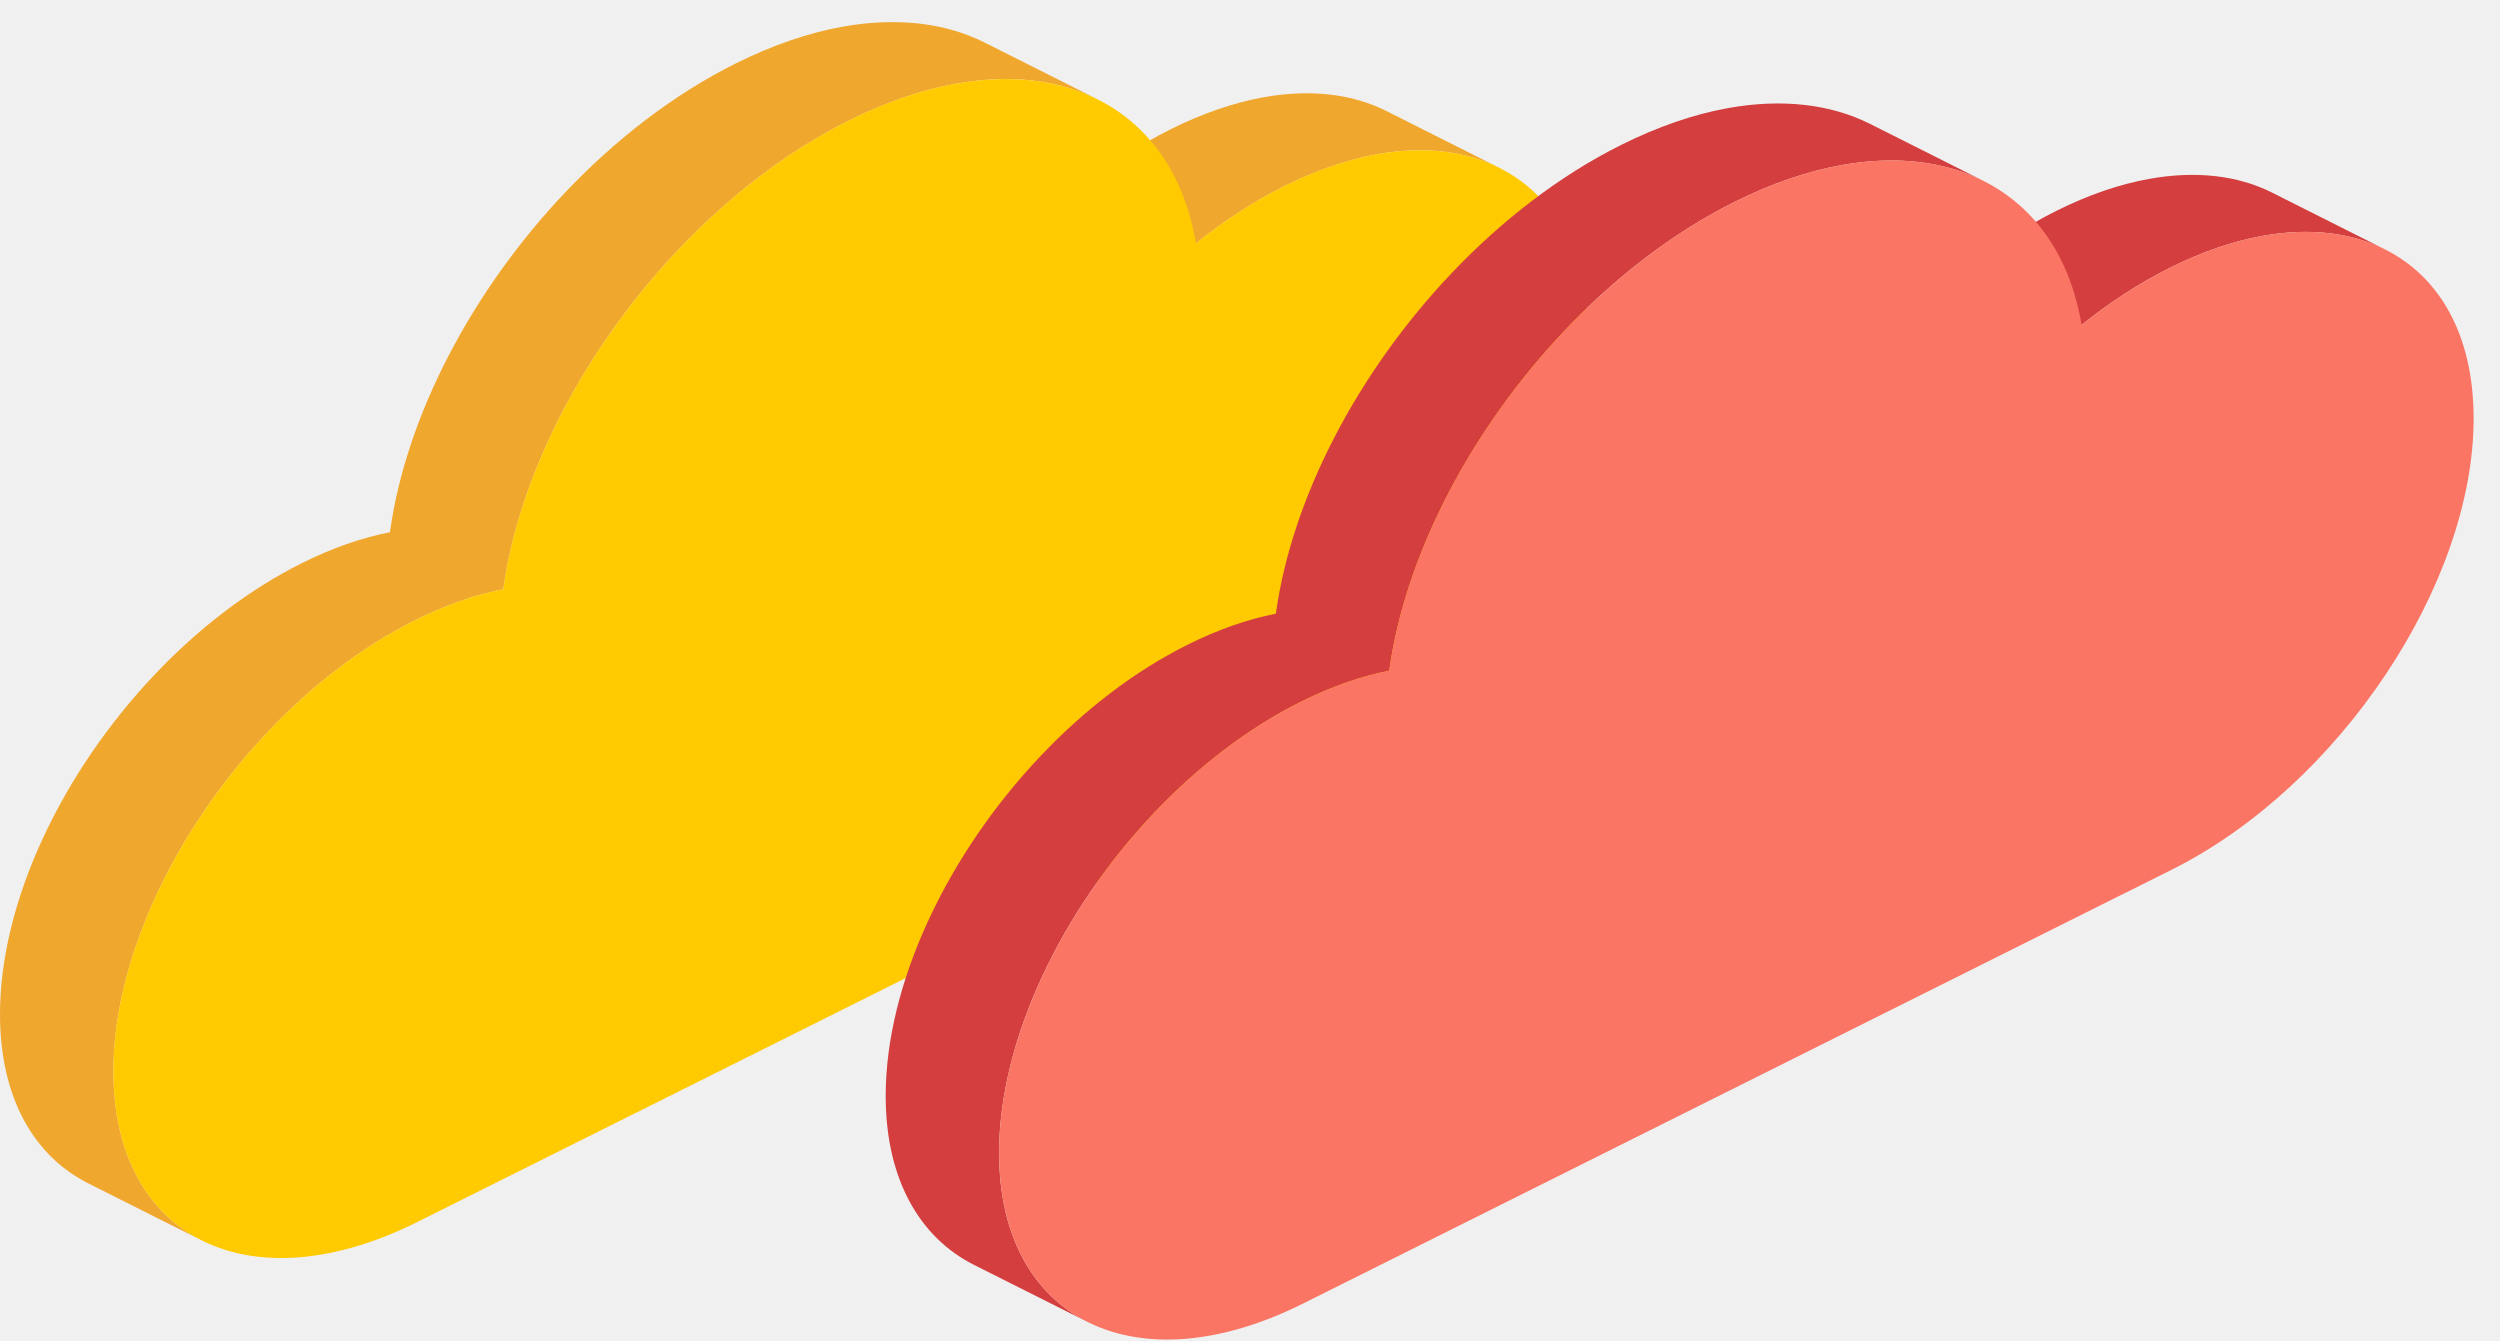
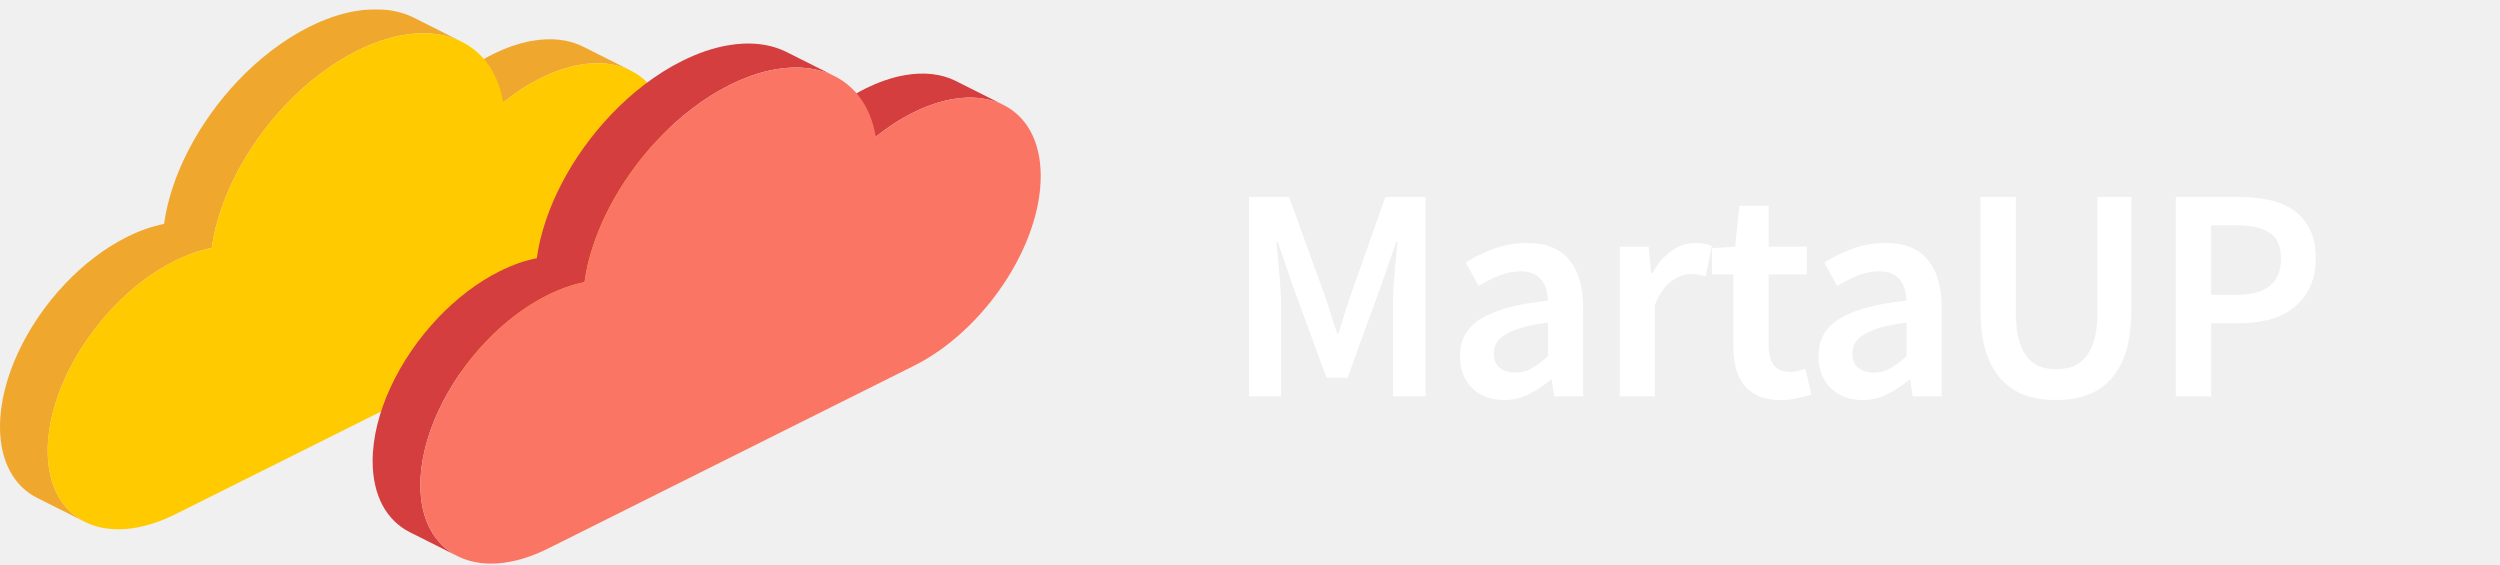
- <svg xmlns="http://www.w3.org/2000/svg" width="69" height="37" viewBox="0 0 69 37" fill="none">
-   <path fill-rule="evenodd" clip-rule="evenodd" d="M38.26 3.062C37.319 2.59 36.156 2.451 34.856 2.688C34.055 2.834 33.2 3.124 32.314 3.565C31.463 3.991 30.648 4.524 29.877 5.142L33.008 6.716C33.779 6.097 34.594 5.564 35.444 5.139C36.33 4.697 37.184 4.407 37.986 4.261C39.286 4.024 40.449 4.164 41.389 4.636L38.26 3.062Z" fill="#F0A72E" />
-   <mask id="mask0_0_3629" style="mask-type:luminance" maskUnits="userSpaceOnUse" x="0" y="0" width="31" height="35">
-     <path fill-rule="evenodd" clip-rule="evenodd" d="M0 0.609H30.303V34.235H0V0.609Z" fill="white" />
-   </mask>
-   <g mask="url(#mask0_0_3629)">
-     <path fill-rule="evenodd" clip-rule="evenodd" d="M27.173 1.173C26.087 0.627 24.741 0.467 23.238 0.74C22.31 0.909 21.322 1.244 20.296 1.756C18.59 2.609 16.988 3.847 15.598 5.312C13.042 8.007 11.207 11.468 10.762 14.689C9.995 14.839 9.173 15.123 8.329 15.544C6.858 16.279 5.478 17.345 4.281 18.606C1.716 21.306 -0.01 24.897 -0 28.023C0.008 30.302 0.937 31.907 2.437 32.661L5.567 34.235C4.066 33.48 3.137 31.876 3.13 29.596C3.119 26.47 4.846 22.88 7.41 20.18C8.607 18.918 9.987 17.852 11.459 17.117C12.302 16.696 13.125 16.412 13.891 16.262C14.336 13.041 16.172 9.581 18.728 6.885C20.118 5.421 21.719 4.182 23.426 3.329C24.451 2.817 25.439 2.482 26.367 2.313C27.871 2.039 29.215 2.2 30.302 2.746L27.173 1.173Z" fill="#F0A72E" />
+ <svg xmlns="http://www.w3.org/2000/svg" width="164" height="37" viewBox="0 0 164 37" fill="none">
+   <g clip-path="url(#clip0_0_3628)">
+     <path fill-rule="evenodd" clip-rule="evenodd" d="M38.26 3.062C37.319 2.59 36.156 2.451 34.856 2.688C34.055 2.834 33.2 3.124 32.314 3.565C31.463 3.991 30.648 4.524 29.877 5.142L33.008 6.716C33.779 6.097 34.594 5.564 35.444 5.139C36.33 4.697 37.184 4.407 37.986 4.261C39.286 4.024 40.449 4.164 41.389 4.636L38.26 3.062Z" fill="#F0A72E" />
+     <mask id="mask0_0_3628" style="mask-type:luminance" maskUnits="userSpaceOnUse" x="0" y="0" width="31" height="35">
+       <path fill-rule="evenodd" clip-rule="evenodd" d="M0 0.609H30.303V34.235H0V0.609Z" fill="white" />
+     </mask>
+     <g mask="url(#mask0_0_3628)">
+       <path fill-rule="evenodd" clip-rule="evenodd" d="M27.173 1.173C26.087 0.627 24.741 0.467 23.238 0.74C22.31 0.909 21.322 1.244 20.296 1.756C18.59 2.609 16.988 3.847 15.598 5.312C13.042 8.007 11.207 11.468 10.762 14.689C9.995 14.839 9.173 15.123 8.329 15.544C6.858 16.279 5.478 17.345 4.281 18.606C1.716 21.306 -0.01 24.897 -0 28.023C0.008 30.302 0.937 31.907 2.437 32.661L5.567 34.235C4.066 33.48 3.137 31.876 3.13 29.596C3.119 26.47 4.846 22.88 7.41 20.18C8.607 18.918 9.987 17.852 11.459 17.117C12.302 16.696 13.125 16.412 13.891 16.262C14.336 13.041 16.172 9.581 18.728 6.885C20.118 5.421 21.719 4.182 23.426 3.329C24.451 2.817 25.439 2.482 26.367 2.313C27.871 2.039 29.215 2.2 30.302 2.746L27.173 1.173Z" fill="#F0A72E" />
+     </g>
+     <path fill-rule="evenodd" clip-rule="evenodd" d="M23.426 3.329C28.267 0.912 32.289 2.445 33.007 6.716C33.779 6.097 34.594 5.564 35.444 5.139C40.058 2.835 43.812 4.686 43.827 9.271C43.842 13.857 40.112 19.446 35.498 21.751L11.513 33.729C6.893 36.037 3.144 34.183 3.129 29.596C3.114 25.01 6.838 19.425 11.458 17.118C12.303 16.696 13.125 16.412 13.891 16.262C14.577 11.29 18.577 5.751 23.426 3.329Z" fill="#FFCA00" />
+     <path fill-rule="evenodd" clip-rule="evenodd" d="M62.705 5.314C61.765 4.842 60.602 4.703 59.302 4.94C58.499 5.086 57.646 5.376 56.759 5.817C55.909 6.242 55.094 6.776 54.322 7.394L57.452 8.968C58.224 8.349 59.039 7.815 59.89 7.391C60.775 6.948 61.629 6.659 62.431 6.513C63.732 6.276 64.894 6.416 65.834 6.888L62.705 5.314Z" fill="#D43E3E" />
+     <path fill-rule="evenodd" clip-rule="evenodd" d="M51.614 3.42C50.528 2.874 49.182 2.713 47.679 2.986C46.751 3.155 45.765 3.49 44.741 4.001C43.04 4.851 41.443 6.086 40.056 7.548C37.498 10.246 35.659 13.713 35.214 16.938C34.44 17.09 33.624 17.371 32.774 17.796C31.305 18.529 29.926 19.596 28.729 20.856C26.165 23.557 24.435 27.149 24.445 30.274C24.453 32.553 25.384 34.156 26.883 34.911L30.013 36.483C28.513 35.73 27.582 34.127 27.575 31.848C27.564 28.722 29.295 25.13 31.858 22.43C33.056 21.169 34.435 20.103 35.903 19.369C36.755 18.945 37.57 18.664 38.343 18.511C38.789 15.286 40.628 11.82 43.186 9.122C44.573 7.659 46.17 6.424 47.871 5.574C48.894 5.063 49.881 4.728 50.809 4.56C52.312 4.286 53.657 4.447 54.744 4.993L51.614 3.42Z" fill="#D43E3E" />
+     <path fill-rule="evenodd" clip-rule="evenodd" d="M47.871 5.574C52.712 3.157 56.735 4.696 57.452 8.968C58.224 8.349 59.038 7.816 59.889 7.391C64.503 5.087 68.257 6.937 68.272 11.523C68.287 16.109 64.557 21.698 59.943 24.002L35.958 35.981C31.345 38.285 27.59 36.434 27.575 31.848C27.56 27.262 31.29 21.673 35.904 19.369C36.755 18.945 37.57 18.664 38.343 18.51C39.029 13.539 43.03 7.992 47.871 5.574Z" fill="#FA7564" />
+     <path d="M81.94 26V12.92H84.56L86.88 19.32C87.026 19.733 87.166 20.16 87.3 20.6C87.433 21.027 87.573 21.453 87.72 21.88H87.8C87.946 21.453 88.08 21.027 88.2 20.6C88.333 20.16 88.473 19.733 88.62 19.32L90.88 12.92H93.52V26H91.38V20.02C91.38 19.713 91.386 19.38 91.4 19.02C91.426 18.66 91.453 18.3 91.48 17.94C91.506 17.567 91.54 17.207 91.58 16.86C91.62 16.5 91.653 16.167 91.68 15.86H91.6L90.54 18.9L88.4 24.78H87.02L84.86 18.9L83.82 15.86H83.74C83.766 16.167 83.793 16.5 83.82 16.86C83.86 17.207 83.893 17.567 83.92 17.94C83.96 18.3 83.986 18.66 84 19.02C84.026 19.38 84.04 19.713 84.04 20.02V26H81.94ZM98.672 26.24C97.806 26.24 97.106 25.98 96.572 25.46C96.039 24.927 95.772 24.227 95.772 23.36C95.772 22.84 95.879 22.38 96.092 21.98C96.319 21.567 96.666 21.213 97.132 20.92C97.612 20.627 98.212 20.38 98.932 20.18C99.666 19.98 100.539 19.827 101.552 19.72C101.539 19.467 101.499 19.227 101.432 19C101.379 18.76 101.279 18.553 101.132 18.38C100.999 18.193 100.819 18.053 100.592 17.96C100.366 17.853 100.086 17.8 99.752 17.8C99.272 17.8 98.799 17.893 98.332 18.08C97.879 18.267 97.432 18.493 96.992 18.76L96.152 17.22C96.699 16.873 97.312 16.573 97.992 16.32C98.672 16.067 99.406 15.94 100.192 15.94C101.419 15.94 102.332 16.307 102.932 17.04C103.546 17.76 103.852 18.807 103.852 20.18V26H101.952L101.792 24.92H101.712C101.272 25.293 100.799 25.607 100.292 25.86C99.799 26.113 99.259 26.24 98.672 26.24ZM99.412 24.44C99.812 24.44 100.172 24.347 100.492 24.16C100.826 23.973 101.179 23.707 101.552 23.36V21.16C100.886 21.24 100.326 21.347 99.872 21.48C99.419 21.613 99.052 21.767 98.772 21.94C98.492 22.1 98.292 22.287 98.172 22.5C98.052 22.713 97.992 22.94 97.992 23.18C97.992 23.62 98.126 23.94 98.392 24.14C98.659 24.34 98.999 24.44 99.412 24.44ZM106.255 26V16.18H108.155L108.315 17.92H108.395C108.742 17.28 109.162 16.793 109.655 16.46C110.148 16.113 110.655 15.94 111.175 15.94C111.642 15.94 112.015 16.007 112.295 16.14L111.895 18.14C111.722 18.087 111.562 18.047 111.415 18.02C111.268 17.993 111.088 17.98 110.875 17.98C110.488 17.98 110.082 18.133 109.655 18.44C109.228 18.733 108.862 19.253 108.555 20V26H106.255ZM116.826 26.24C116.253 26.24 115.766 26.153 115.366 25.98C114.979 25.807 114.659 25.567 114.406 25.26C114.166 24.94 113.986 24.567 113.866 24.14C113.759 23.7 113.706 23.213 113.706 22.68V18H112.306V16.28L113.826 16.18L114.106 13.5H116.026V16.18H118.526V18H116.026V22.68C116.026 23.827 116.486 24.4 117.406 24.4C117.579 24.4 117.753 24.38 117.926 24.34C118.113 24.3 118.279 24.247 118.426 24.18L118.826 25.88C118.559 25.973 118.253 26.053 117.906 26.12C117.573 26.2 117.213 26.24 116.826 26.24ZM122.193 26.24C121.327 26.24 120.627 25.98 120.093 25.46C119.56 24.927 119.293 24.227 119.293 23.36C119.293 22.84 119.4 22.38 119.613 21.98C119.84 21.567 120.187 21.213 120.653 20.92C121.133 20.627 121.733 20.38 122.453 20.18C123.187 19.98 124.06 19.827 125.073 19.72C125.06 19.467 125.02 19.227 124.953 19C124.9 18.76 124.8 18.553 124.653 18.38C124.52 18.193 124.34 18.053 124.113 17.96C123.887 17.853 123.607 17.8 123.273 17.8C122.793 17.8 122.32 17.893 121.853 18.08C121.4 18.267 120.953 18.493 120.513 18.76L119.673 17.22C120.22 16.873 120.833 16.573 121.513 16.32C122.193 16.067 122.927 15.94 123.713 15.94C124.94 15.94 125.853 16.307 126.453 17.04C127.067 17.76 127.373 18.807 127.373 20.18V26H125.473L125.313 24.92H125.233C124.793 25.293 124.32 25.607 123.813 25.86C123.32 26.113 122.78 26.24 122.193 26.24ZM122.933 24.44C123.333 24.44 123.693 24.347 124.013 24.16C124.347 23.973 124.7 23.707 125.073 23.36V21.16C124.407 21.24 123.847 21.347 123.393 21.48C122.94 21.613 122.573 21.767 122.293 21.94C122.013 22.1 121.813 22.287 121.693 22.5C121.573 22.713 121.513 22.94 121.513 23.18C121.513 23.62 121.647 23.94 121.913 24.14C122.18 24.34 122.52 24.44 122.933 24.44ZM134.876 26.24C134.116 26.24 133.429 26.133 132.816 25.92C132.216 25.693 131.696 25.34 131.256 24.86C130.829 24.38 130.496 23.767 130.256 23.02C130.029 22.26 129.916 21.34 129.916 20.26V12.92H132.236V20.44C132.236 21.147 132.296 21.747 132.416 22.24C132.549 22.72 132.729 23.107 132.956 23.4C133.196 23.693 133.476 23.907 133.796 24.04C134.116 24.16 134.476 24.22 134.876 24.22C135.276 24.22 135.643 24.16 135.976 24.04C136.309 23.907 136.596 23.693 136.836 23.4C137.076 23.107 137.263 22.72 137.396 22.24C137.529 21.747 137.596 21.147 137.596 20.44V12.92H139.816V20.26C139.816 21.34 139.703 22.26 139.476 23.02C139.249 23.767 138.916 24.38 138.476 24.86C138.049 25.34 137.529 25.693 136.916 25.92C136.316 26.133 135.636 26.24 134.876 26.24ZM142.732 26V12.92H146.852C147.572 12.92 148.238 12.987 148.852 13.12C149.478 13.253 150.018 13.48 150.472 13.8C150.925 14.12 151.278 14.54 151.532 15.06C151.785 15.567 151.912 16.2 151.912 16.96C151.912 17.68 151.785 18.307 151.532 18.84C151.278 19.373 150.925 19.82 150.472 20.18C150.032 20.527 149.505 20.787 148.892 20.96C148.292 21.12 147.638 21.2 146.932 21.2H145.052V26H142.732ZM145.052 19.34H146.752C148.672 19.34 149.632 18.547 149.632 16.96C149.632 16.133 149.378 15.567 148.872 15.26C148.378 14.94 147.645 14.78 146.672 14.78H145.052V19.34Z" fill="white" />
  </g>
-   <path fill-rule="evenodd" clip-rule="evenodd" d="M23.426 3.329C28.267 0.912 32.289 2.445 33.007 6.716C33.779 6.097 34.594 5.564 35.444 5.139C40.058 2.835 43.812 4.686 43.827 9.271C43.842 13.857 40.112 19.446 35.498 21.751L11.513 33.729C6.893 36.037 3.144 34.183 3.129 29.596C3.114 25.01 6.838 19.425 11.458 17.118C12.303 16.696 13.125 16.412 13.891 16.262C14.577 11.29 18.577 5.751 23.426 3.329Z" fill="#FFCA00" />
-   <path fill-rule="evenodd" clip-rule="evenodd" d="M62.705 5.314C61.765 4.842 60.602 4.703 59.302 4.94C58.499 5.086 57.646 5.376 56.759 5.817C55.909 6.242 55.094 6.776 54.322 7.394L57.452 8.968C58.224 8.349 59.039 7.815 59.89 7.391C60.775 6.948 61.629 6.659 62.431 6.513C63.732 6.276 64.894 6.416 65.834 6.888L62.705 5.314Z" fill="#D43E3E" />
-   <path fill-rule="evenodd" clip-rule="evenodd" d="M51.614 3.42C50.528 2.874 49.182 2.713 47.679 2.986C46.751 3.155 45.765 3.49 44.741 4.001C43.04 4.851 41.443 6.086 40.056 7.548C37.498 10.246 35.659 13.713 35.214 16.938C34.44 17.09 33.624 17.371 32.774 17.796C31.305 18.529 29.926 19.596 28.729 20.856C26.165 23.557 24.435 27.149 24.445 30.274C24.453 32.553 25.384 34.156 26.883 34.911L30.013 36.483C28.513 35.73 27.582 34.127 27.575 31.848C27.564 28.722 29.295 25.13 31.858 22.43C33.056 21.169 34.435 20.103 35.903 19.369C36.755 18.945 37.57 18.664 38.343 18.511C38.789 15.286 40.628 11.82 43.186 9.122C44.573 7.659 46.17 6.424 47.871 5.574C48.894 5.063 49.881 4.728 50.809 4.56C52.312 4.286 53.657 4.447 54.744 4.993L51.614 3.42Z" fill="#D43E3E" />
-   <path fill-rule="evenodd" clip-rule="evenodd" d="M47.871 5.574C52.712 3.157 56.735 4.696 57.452 8.968C58.224 8.349 59.038 7.816 59.889 7.391C64.503 5.087 68.257 6.937 68.272 11.523C68.287 16.109 64.557 21.698 59.943 24.002L35.958 35.981C31.345 38.285 27.59 36.434 27.575 31.848C27.56 27.262 31.29 21.673 35.904 19.369C36.755 18.945 37.57 18.664 38.343 18.51C39.029 13.539 43.03 7.992 47.871 5.574Z" fill="#FA7564" />
+   <defs>
+     <clipPath id="clip0_0_3628">
+       <rect width="164" height="37" fill="white" />
+     </clipPath>
+   </defs>
</svg>
